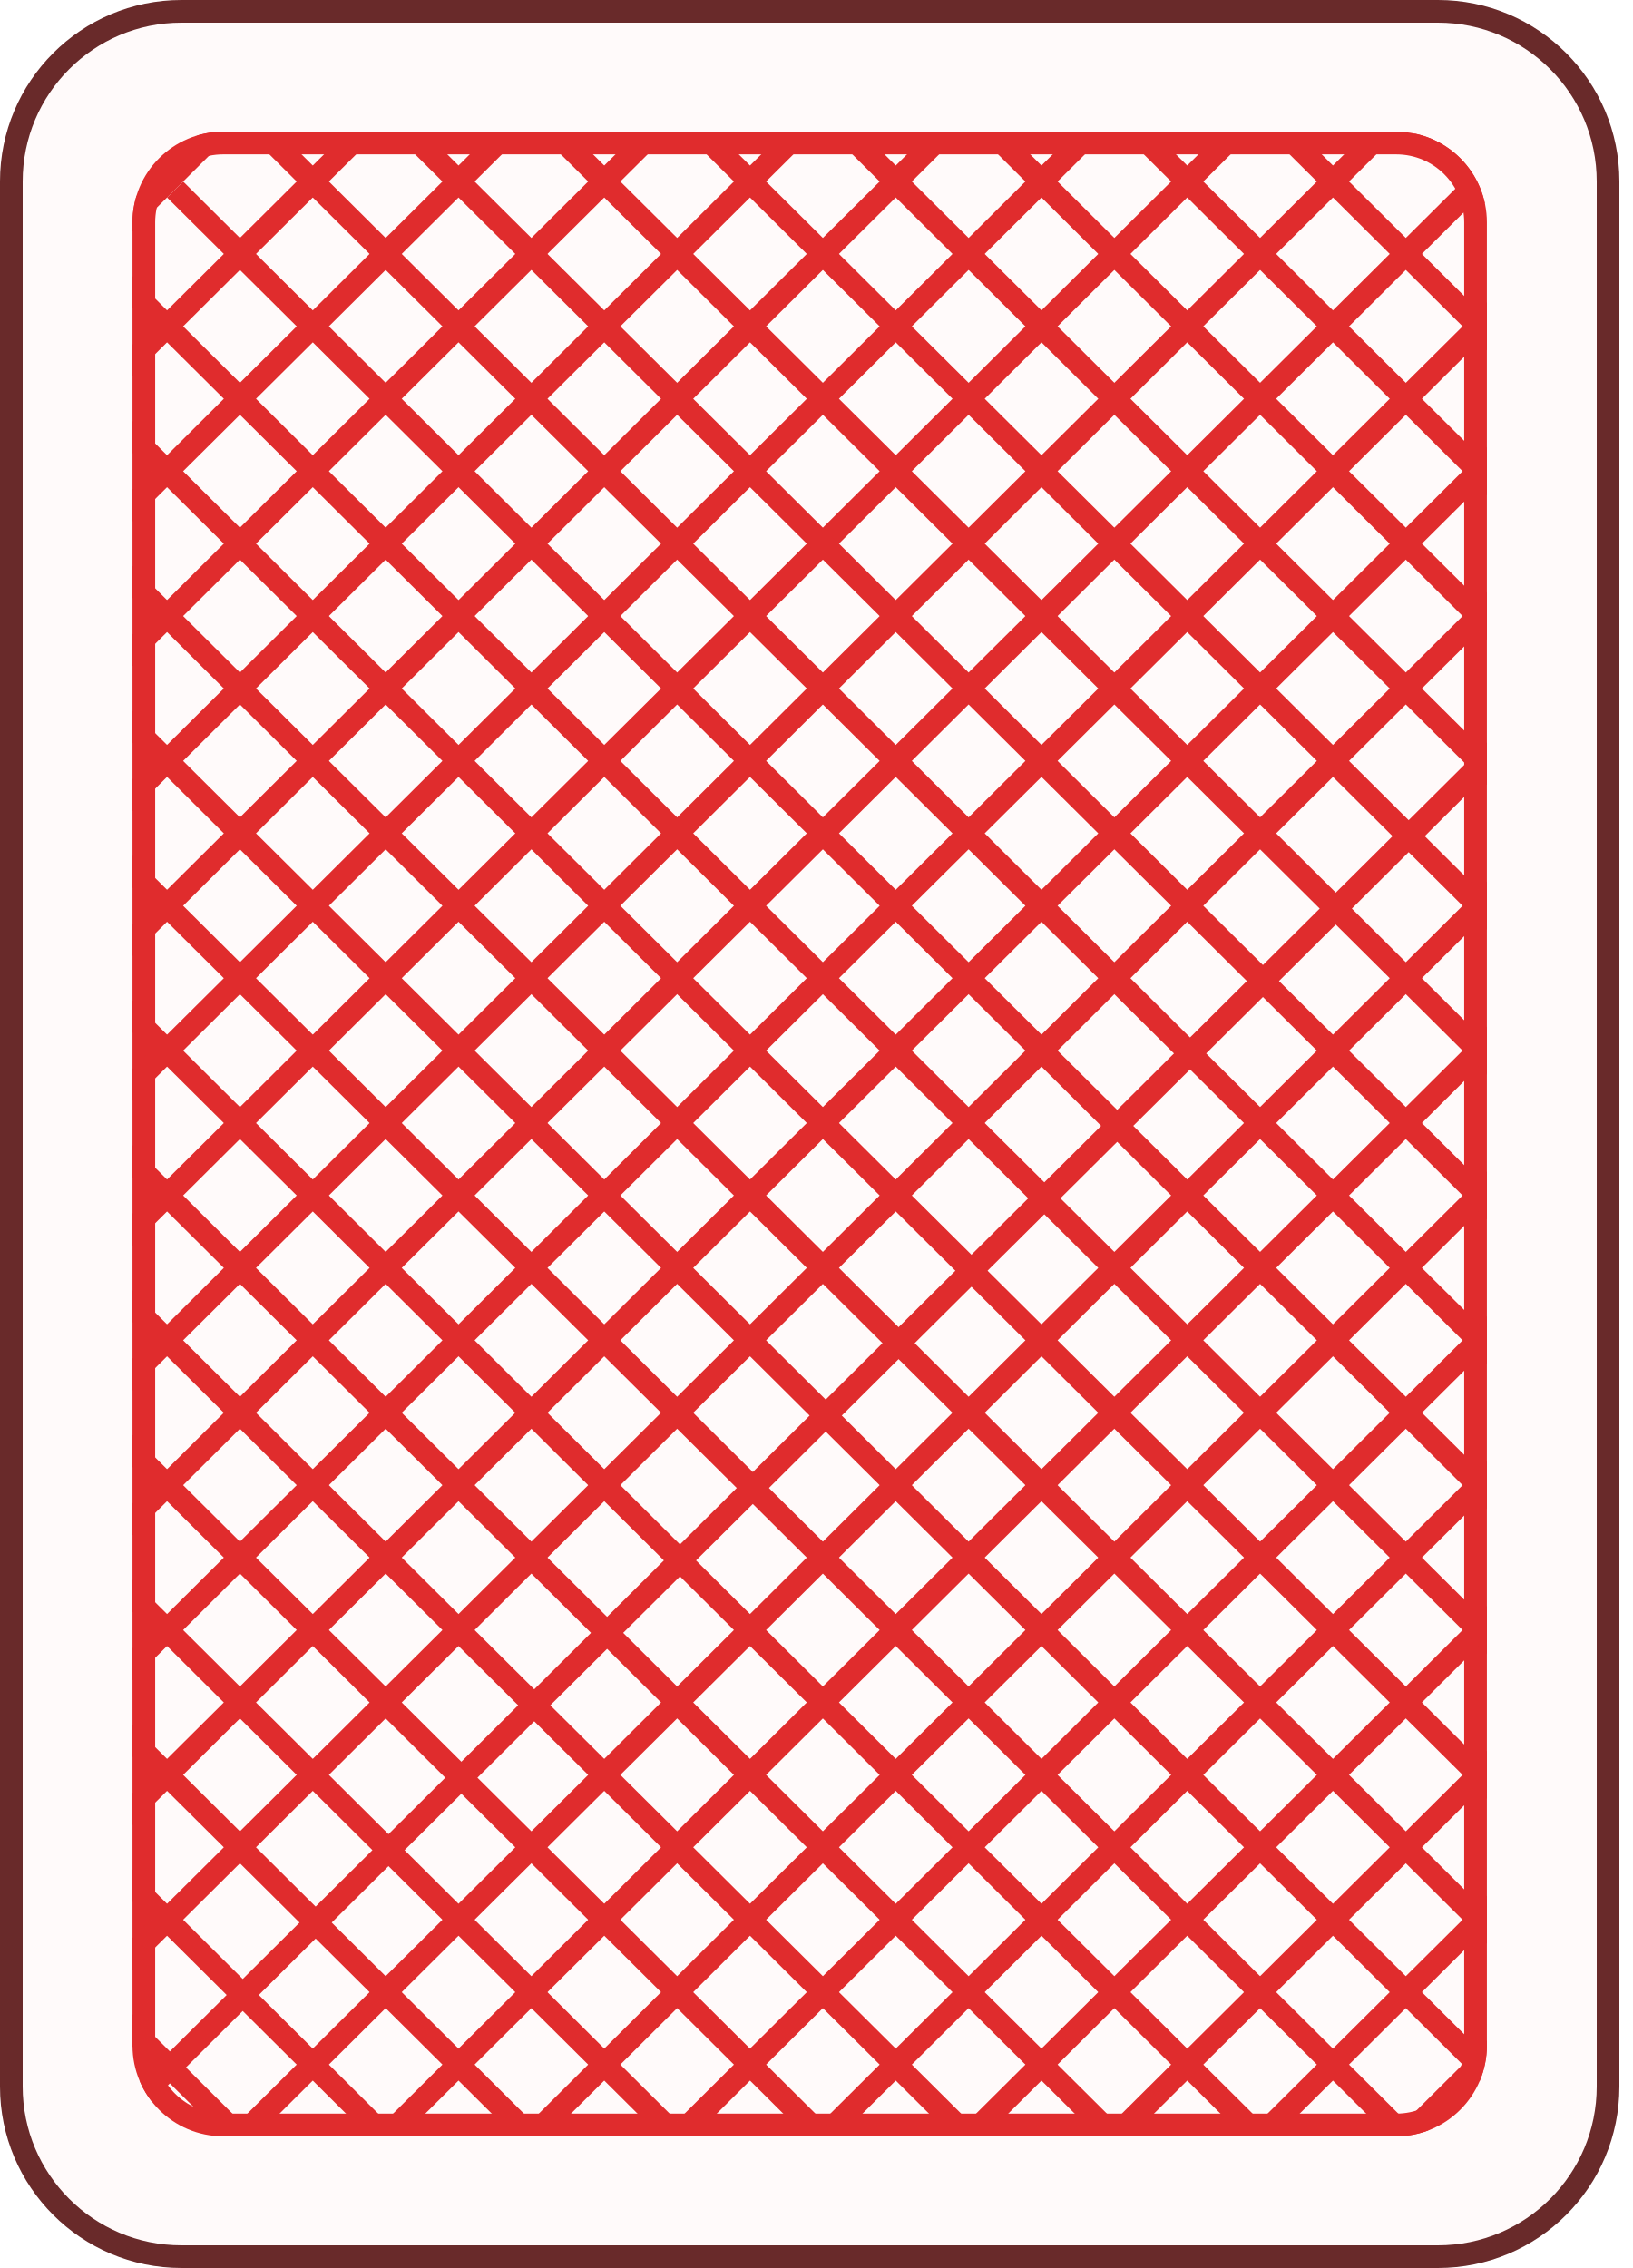
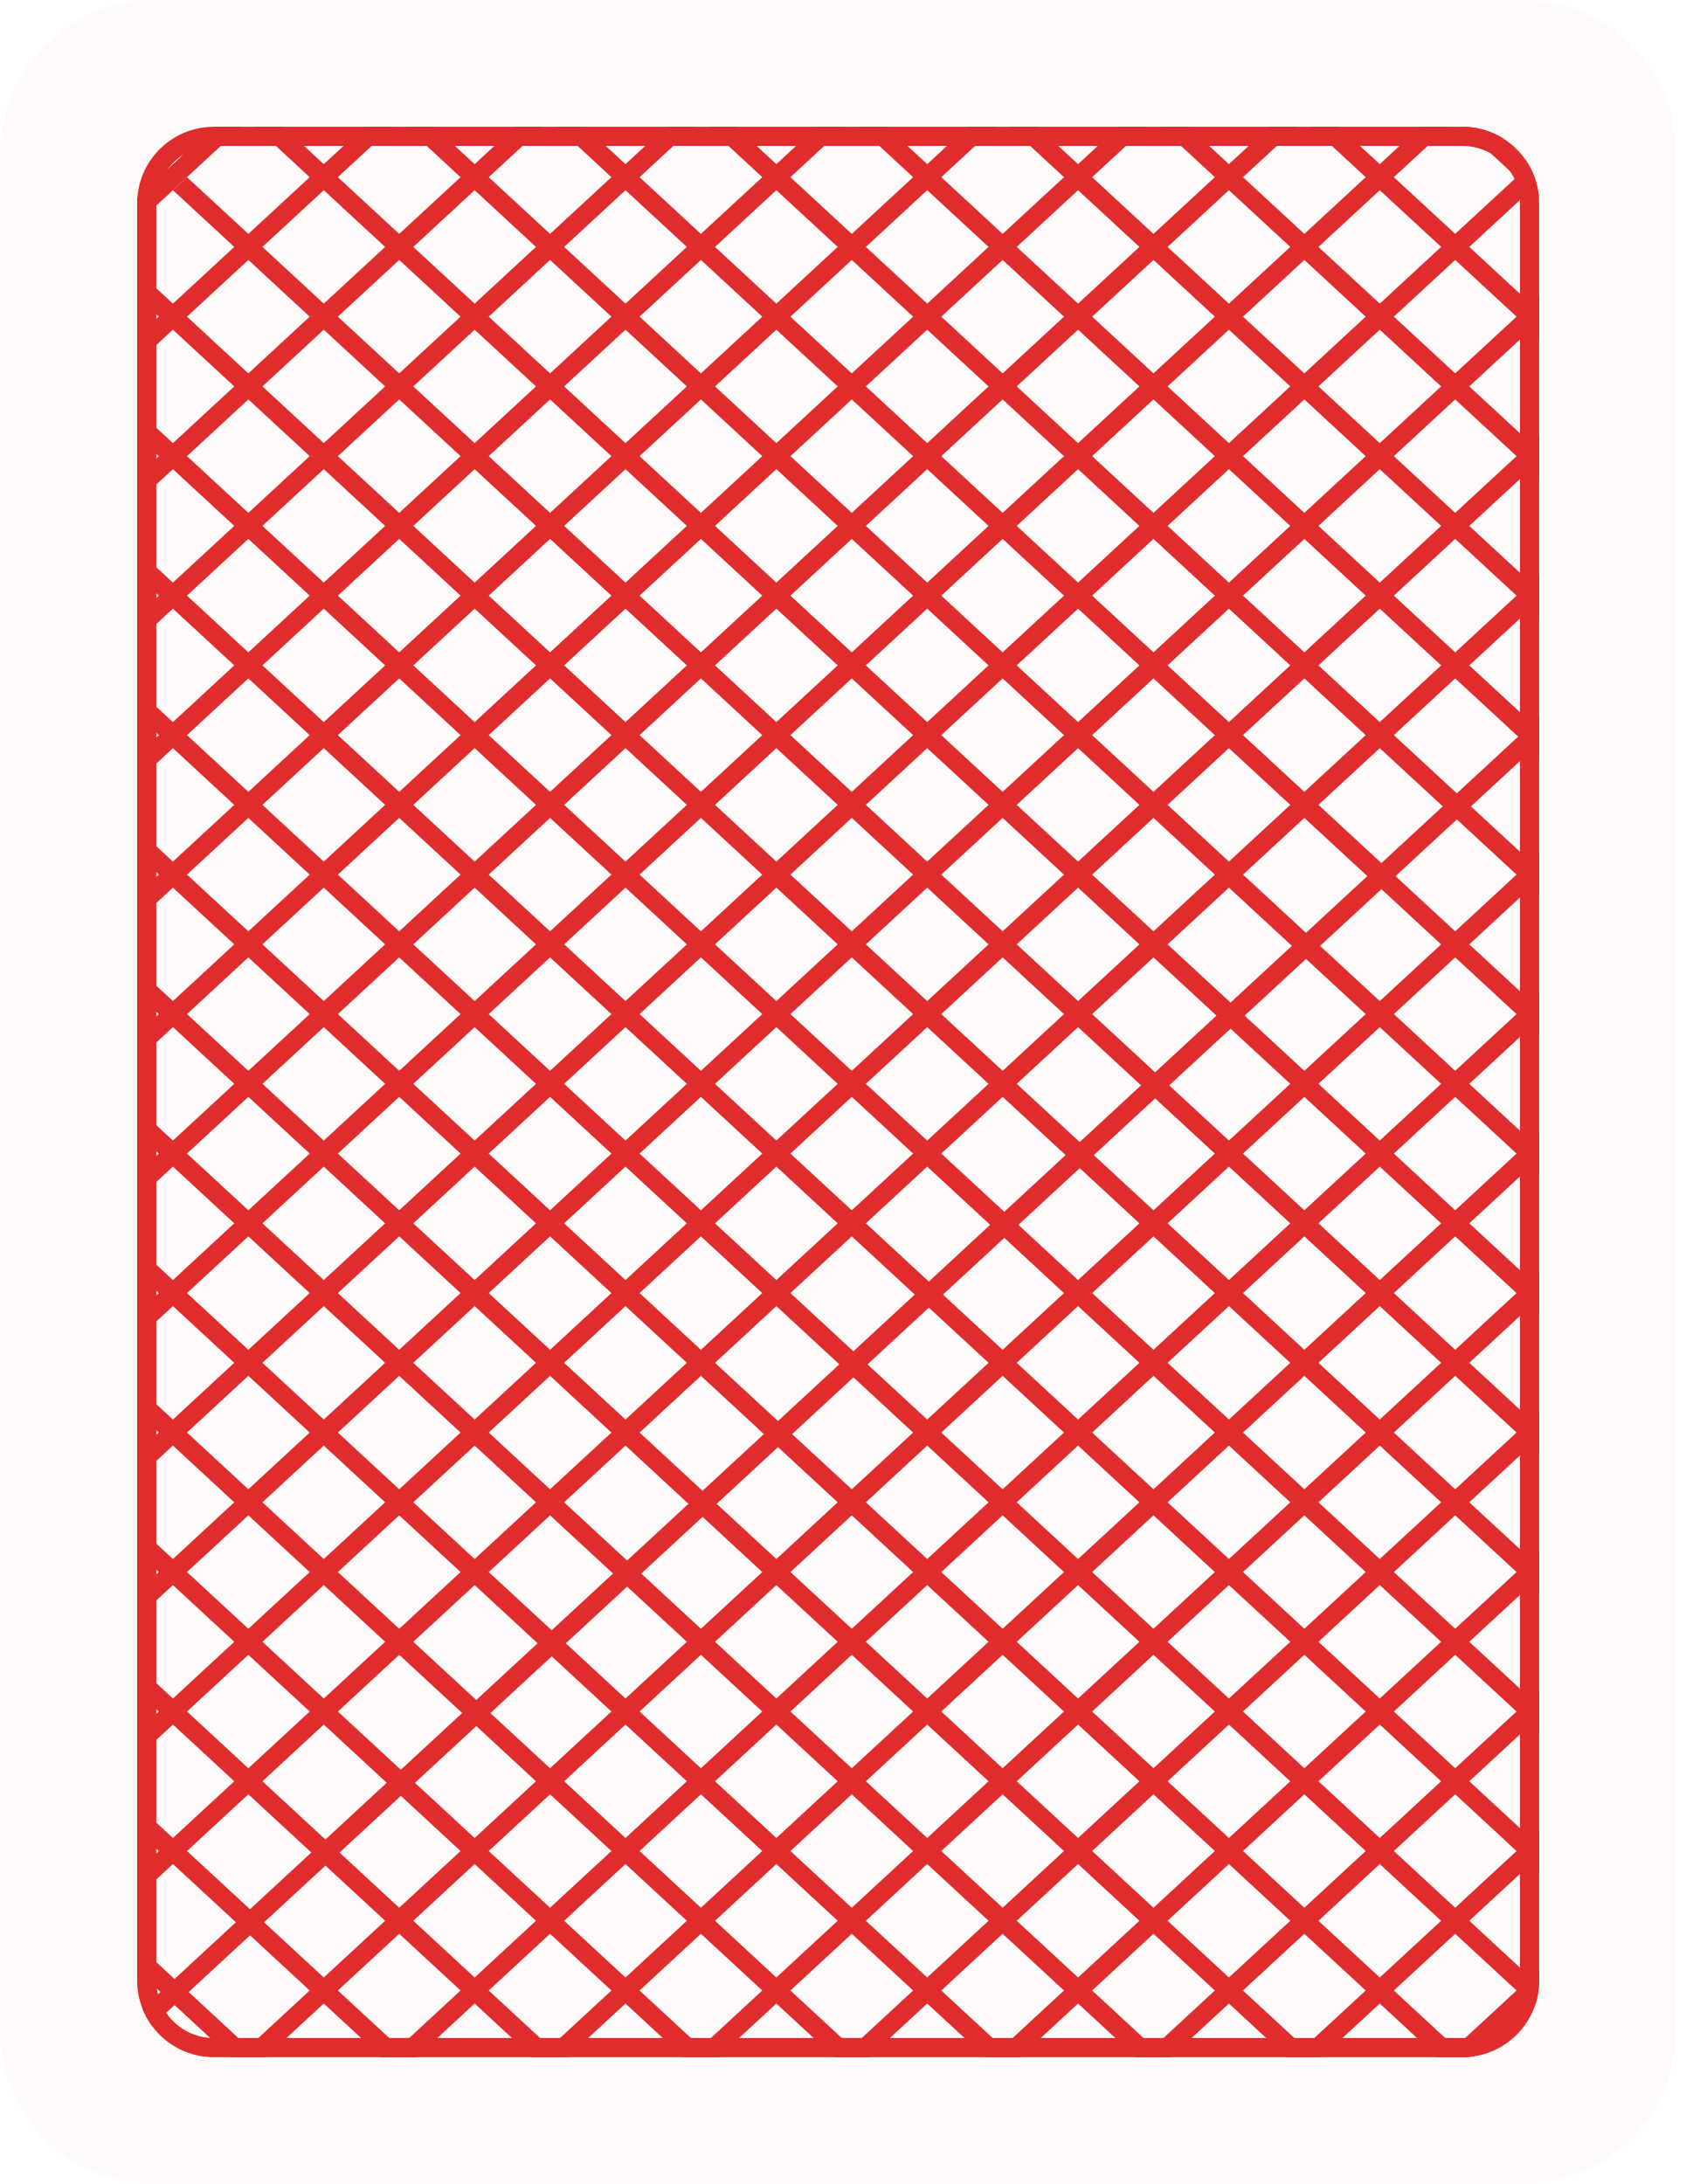
- <svg xmlns="http://www.w3.org/2000/svg" width="72" height="100" viewBox="0 0 72 100" fill="none">
-   <rect x="0.5" y="0.5" width="70.4" height="99" rx="7.5" fill="#FFFAFA" stroke="#692A2A" />
-   <rect x="6.342" y="6.306" width="58.716" height="87.387" rx="3.5" stroke="#E02C2D" />
-   <mask id="mask0_179_271" style="mask-type:alpha" maskUnits="userSpaceOnUse" x="5" y="5" width="61" height="90">
-     <rect x="5.842" y="5.806" width="59.716" height="88.387" rx="4" fill="#992929" />
+ <svg xmlns="http://www.w3.org/2000/svg" width="88" height="114" viewBox="0 0 88 114" fill="none">
+   <rect width="87.5" height="114" rx="8" fill="#FFFAFA" />
+   <rect x="7.659" y="7.119" width="72.182" height="99.761" rx="3.5" stroke="#E02C2D" />
+   <mask id="mask0_183_379" style="mask-type:alpha" maskUnits="userSpaceOnUse" x="7" y="6" width="74" height="102">
+     <rect x="7.159" y="6.619" width="73.182" height="100.761" rx="4" fill="#992929" />
  </mask>
-   <g mask="url(#mask0_179_271)">
-     <line y1="-0.5" x2="102.894" y2="-0.5" transform="matrix(0.70925 -0.704957 0.70925 0.704957 -34.4019 50.222)" stroke="#E02C2D" />
-     <line y1="-0.5" x2="102.894" y2="-0.5" transform="matrix(0.70925 0.704957 -0.70925 0.704957 39.4937 -23.2258)" stroke="#E02C2D" />
-     <line y1="-0.5" x2="102.894" y2="-0.5" transform="matrix(0.70925 -0.704957 0.70925 0.704957 -15.1245 69.3824)" stroke="#E02C2D" />
-     <line y1="-0.5" x2="102.894" y2="-0.5" transform="matrix(0.70925 0.704957 -0.70925 0.704957 20.2163 -4.06549)" stroke="#E02C2D" />
-     <line y1="-0.5" x2="102.894" y2="-0.5" transform="matrix(0.70925 -0.704957 0.70925 0.704957 4.15234 88.5427)" stroke="#E02C2D" />
-     <line y1="-0.5" x2="102.894" y2="-0.5" transform="matrix(0.70925 0.704957 -0.70925 0.704957 0.939453 15.0948)" stroke="#E02C2D" />
-     <line y1="-0.5" x2="102.894" y2="-0.5" transform="matrix(0.70925 -0.704957 0.70925 0.704957 23.4297 107.703)" stroke="#E02C2D" />
-     <line y1="-0.5" x2="102.894" y2="-0.5" transform="matrix(0.70925 0.704957 -0.70925 0.704957 -18.3374 34.2551)" stroke="#E02C2D" />
-     <line y1="-0.5" x2="102.894" y2="-0.5" transform="matrix(0.70925 -0.704957 0.70925 0.704957 -24.7637 59.8022)" stroke="#E02C2D" />
-     <line y1="-0.5" x2="102.894" y2="-0.5" transform="matrix(0.70925 0.704957 -0.70925 0.704957 29.855 -13.6457)" stroke="#E02C2D" />
-     <line y1="-0.5" x2="102.894" y2="-0.5" transform="matrix(0.70925 -0.704957 0.70925 0.704957 -5.48633 78.9625)" stroke="#E02C2D" />
-     <line y1="-0.5" x2="102.894" y2="-0.5" transform="matrix(0.70925 0.704957 -0.70925 0.704957 10.5776 5.51471)" stroke="#E02C2D" />
-     <line y1="-0.5" x2="102.894" y2="-0.5" transform="matrix(0.70925 -0.704957 0.70925 0.704957 13.7905 98.1228)" stroke="#E02C2D" />
-     <line y1="-0.5" x2="102.894" y2="-0.5" transform="matrix(0.70925 0.704957 -0.70925 0.704957 -8.69922 24.675)" stroke="#E02C2D" />
-     <line y1="-0.5" x2="102.894" y2="-0.5" transform="matrix(0.70925 -0.704957 0.70925 0.704957 33.0679 117.283)" stroke="#E02C2D" />
-     <line y1="-0.5" x2="102.894" y2="-0.5" transform="matrix(0.70925 0.704957 -0.70925 0.704957 -27.9761 43.8352)" stroke="#E02C2D" />
-     <line y1="-0.5" x2="102.894" y2="-0.5" transform="matrix(0.70925 -0.704957 0.70925 0.704957 -31.189 53.4154)" stroke="#E02C2D" />
-     <line y1="-0.5" x2="102.894" y2="-0.5" transform="matrix(0.70925 0.704957 -0.70925 0.704957 36.2803 -20.0323)" stroke="#E02C2D" />
-     <line y1="-0.5" x2="102.894" y2="-0.5" transform="matrix(0.70925 -0.704957 0.70925 0.704957 -11.9116 72.5757)" stroke="#E02C2D" />
-     <line y1="-0.5" x2="102.894" y2="-0.5" transform="matrix(0.70925 0.704957 -0.70925 0.704957 17.0034 -0.87207)" stroke="#E02C2D" />
-     <path d="M5.517 93.117L80.113 18.972" stroke="#E02C2D" />
-     <line y1="-0.5" x2="102.894" y2="-0.5" transform="matrix(0.70925 0.704957 -0.70925 0.704957 -2.27344 18.2882)" stroke="#E02C2D" />
-     <line y1="-0.5" x2="102.894" y2="-0.5" transform="matrix(0.70925 -0.704957 0.70925 0.704957 26.6421 110.896)" stroke="#E02C2D" />
-     <line y1="-0.5" x2="102.894" y2="-0.5" transform="matrix(0.70925 0.704957 -0.70925 0.704957 -21.5503 37.4486)" stroke="#E02C2D" />
-     <line y1="-0.5" x2="102.894" y2="-0.5" transform="matrix(0.70925 -0.704957 0.70925 0.704957 -21.5503 62.9956)" stroke="#E02C2D" />
-     <line y1="-0.5" x2="102.894" y2="-0.5" transform="matrix(0.70925 0.704957 -0.70925 0.704957 26.6421 -10.4522)" stroke="#E02C2D" />
-     <line y1="-0.5" x2="102.894" y2="-0.5" transform="matrix(0.70925 -0.704957 0.70925 0.704957 -2.27344 82.156)" stroke="#E02C2D" />
-     <line y1="-0.5" x2="102.894" y2="-0.5" transform="matrix(0.70925 0.704957 -0.70925 0.704957 7.36523 8.70807)" stroke="#E02C2D" />
-     <line y1="-0.5" x2="102.894" y2="-0.5" transform="matrix(0.70925 -0.704957 0.70925 0.704957 17.0034 101.316)" stroke="#E02C2D" />
-     <line y1="-0.5" x2="102.894" y2="-0.5" transform="matrix(0.70925 0.704957 -0.70925 0.704957 -11.9116 27.8685)" stroke="#E02C2D" />
-     <line y1="-0.5" x2="102.894" y2="-0.5" transform="matrix(0.70925 -0.704957 0.70925 0.704957 36.2803 120.477)" stroke="#E02C2D" />
-     <line y1="-0.5" x2="102.894" y2="-0.5" transform="matrix(0.70925 0.704957 -0.70925 0.704957 -31.189 47.0288)" stroke="#E02C2D" />
-     <line y1="-0.5" x2="102.894" y2="-0.5" transform="matrix(0.70925 -0.704957 0.70925 0.704957 -27.9761 56.6089)" stroke="#E02C2D" />
-     <line y1="-0.5" x2="102.894" y2="-0.5" transform="matrix(0.70925 0.704957 -0.70925 0.704957 33.0679 -16.8391)" stroke="#E02C2D" />
-     <line y1="-0.5" x2="102.894" y2="-0.5" transform="matrix(0.70925 -0.704957 0.70925 0.704957 -8.69922 75.7693)" stroke="#E02C2D" />
-     <line y1="-0.5" x2="102.894" y2="-0.5" transform="matrix(0.70925 0.704957 -0.70925 0.704957 13.7905 2.32129)" stroke="#E02C2D" />
-     <line y1="-0.5" x2="102.894" y2="-0.5" transform="matrix(0.70925 -0.704957 0.70925 0.704957 10.5776 94.9296)" stroke="#E02C2D" />
-     <line y1="-0.5" x2="102.894" y2="-0.5" transform="matrix(0.70925 0.704957 -0.70925 0.704957 -5.48633 21.4816)" stroke="#E02C2D" />
-     <line y1="-0.5" x2="102.894" y2="-0.5" transform="matrix(0.70925 -0.704957 0.70925 0.704957 29.855 114.09)" stroke="#E02C2D" />
-     <line y1="-0.5" x2="102.894" y2="-0.5" transform="matrix(0.70925 0.704957 -0.70925 0.704957 -24.7637 40.642)" stroke="#E02C2D" />
-     <line y1="-0.5" x2="102.894" y2="-0.5" transform="matrix(0.70925 -0.704957 0.70925 0.704957 -18.3374 66.1891)" stroke="#E02C2D" />
-     <line y1="-0.5" x2="102.894" y2="-0.5" transform="matrix(0.70925 0.704957 -0.70925 0.704957 23.4297 -7.25885)" stroke="#E02C2D" />
-     <line y1="-0.5" x2="102.894" y2="-0.5" transform="matrix(0.70925 -0.704957 0.70925 0.704957 0.939453 85.3494)" stroke="#E02C2D" />
-     <line y1="-0.5" x2="102.894" y2="-0.5" transform="matrix(0.70925 0.704957 -0.70925 0.704957 4.15234 11.9014)" stroke="#E02C2D" />
-     <line y1="-0.5" x2="102.894" y2="-0.5" transform="matrix(0.70925 -0.704957 0.70925 0.704957 20.2163 104.51)" stroke="#E02C2D" />
-     <line y1="-0.5" x2="102.894" y2="-0.5" transform="matrix(0.70925 0.704957 -0.70925 0.704957 -15.1245 31.0618)" stroke="#E02C2D" />
-     <line y1="-0.5" x2="102.894" y2="-0.5" transform="matrix(0.70925 -0.704957 0.70925 0.704957 39.4937 123.67)" stroke="#E02C2D" />
-     <line y1="-0.5" x2="102.894" y2="-0.5" transform="matrix(0.70925 0.704957 -0.70925 0.704957 -34.4019 50.222)" stroke="#E02C2D" />
+   <g mask="url(#mask0_183_379)">
+     <line y1="-0.5" x2="121.803" y2="-0.5" transform="matrix(0.734243 -0.678887 0.734243 0.678887 -42.1592 57.2532)" stroke="#E02C2D" />
+     <line y1="-0.5" x2="121.803" y2="-0.5" transform="matrix(0.734243 0.678887 -0.734243 0.678887 48.3989 -26.4774)" stroke="#E02C2D" />
+     <line y1="-0.5" x2="121.803" y2="-0.5" transform="matrix(0.734243 -0.678887 0.734243 0.678887 -18.5352 79.0959)" stroke="#E02C2D" />
+     <line y1="-0.5" x2="121.803" y2="-0.5" transform="matrix(0.734243 0.678887 -0.734243 0.678887 24.7749 -4.63464)" stroke="#E02C2D" />
+     <line y1="-0.5" x2="121.803" y2="-0.5" transform="matrix(0.734243 -0.678887 0.734243 0.678887 5.08887 100.939)" stroke="#E02C2D" />
+     <line y1="-0.5" x2="121.803" y2="-0.5" transform="matrix(0.734243 0.678887 -0.734243 0.678887 1.15137 17.2081)" stroke="#E02C2D" />
+     <line y1="-0.5" x2="121.803" y2="-0.5" transform="matrix(0.734243 -0.678887 0.734243 0.678887 28.7129 122.781)" stroke="#E02C2D" />
+     <line y1="-0.5" x2="121.803" y2="-0.5" transform="matrix(0.734243 0.678887 -0.734243 0.678887 -22.4722 39.0508)" stroke="#E02C2D" />
+     <line y1="-0.5" x2="121.803" y2="-0.5" transform="matrix(0.734243 -0.678887 0.734243 0.678887 -30.3477 68.1746)" stroke="#E02C2D" />
+     <line y1="-0.5" x2="121.803" y2="-0.5" transform="matrix(0.734243 0.678887 -0.734243 0.678887 36.5869 -15.5561)" stroke="#E02C2D" />
+     <line y1="-0.5" x2="121.803" y2="-0.5" transform="matrix(0.734243 -0.678887 0.734243 0.678887 -6.72363 90.0173)" stroke="#E02C2D" />
+     <line y1="-0.5" x2="121.803" y2="-0.5" transform="matrix(0.734243 0.678887 -0.734243 0.678887 12.9629 6.28674)" stroke="#E02C2D" />
+     <line y1="-0.5" x2="121.803" y2="-0.5" transform="matrix(0.734243 -0.678887 0.734243 0.678887 16.9004 111.86)" stroke="#E02C2D" />
+     <line y1="-0.5" x2="121.803" y2="-0.5" transform="matrix(0.734243 0.678887 -0.734243 0.678887 -10.6606 28.1295)" stroke="#E02C2D" />
+     <line y1="-0.5" x2="121.803" y2="-0.5" transform="matrix(0.734243 -0.678887 0.734243 0.678887 40.5244 133.703)" stroke="#E02C2D" />
+     <line y1="-0.5" x2="121.803" y2="-0.5" transform="matrix(0.734243 0.678887 -0.734243 0.678887 -34.2842 49.9722)" stroke="#E02C2D" />
+     <line y1="-0.5" x2="121.803" y2="-0.5" transform="matrix(0.734243 -0.678887 0.734243 0.678887 -38.2217 60.8936)" stroke="#E02C2D" />
+     <line y1="-0.5" x2="121.803" y2="-0.5" transform="matrix(0.734243 0.678887 -0.734243 0.678887 44.4609 -22.8369)" stroke="#E02C2D" />
+     <line y1="-0.5" x2="121.803" y2="-0.5" transform="matrix(0.734243 -0.678887 0.734243 0.678887 -14.5977 82.7363)" stroke="#E02C2D" />
+     <line y1="-0.5" x2="121.803" y2="-0.5" transform="matrix(0.734243 0.678887 -0.734243 0.678887 20.8374 -0.994141)" stroke="#E02C2D" />
+     <path d="M6.761 106.153L98.178 21.628" stroke="#E02C2D" />
+     <line y1="-0.5" x2="121.803" y2="-0.5" transform="matrix(0.734243 0.678887 -0.734243 0.678887 -2.78613 20.8486)" stroke="#E02C2D" />
+     <line y1="-0.5" x2="121.803" y2="-0.5" transform="matrix(0.734243 -0.678887 0.734243 0.678887 32.6494 126.422)" stroke="#E02C2D" />
+     <line y1="-0.5" x2="121.803" y2="-0.5" transform="matrix(0.734243 0.678887 -0.734243 0.678887 -26.4097 42.6914)" stroke="#E02C2D" />
+     <line y1="-0.5" x2="121.803" y2="-0.5" transform="matrix(0.734243 -0.678887 0.734243 0.678887 -26.4097 71.8149)" stroke="#E02C2D" />
+     <line y1="-0.5" x2="121.803" y2="-0.5" transform="matrix(0.734243 0.678887 -0.734243 0.678887 32.6494 -11.9155)" stroke="#E02C2D" />
+     <line y1="-0.5" x2="121.803" y2="-0.5" transform="matrix(0.734243 -0.678887 0.734243 0.678887 -2.78613 93.6578)" stroke="#E02C2D" />
+     <line y1="-0.5" x2="121.803" y2="-0.5" transform="matrix(0.734243 0.678887 -0.734243 0.678887 9.02588 9.92719)" stroke="#E02C2D" />
+     <line y1="-0.5" x2="121.803" y2="-0.5" transform="matrix(0.734243 -0.678887 0.734243 0.678887 20.8374 115.501)" stroke="#E02C2D" />
+     <line y1="-0.5" x2="121.803" y2="-0.5" transform="matrix(0.734243 0.678887 -0.734243 0.678887 -14.5977 31.7701)" stroke="#E02C2D" />
+     <line y1="-0.5" x2="121.803" y2="-0.5" transform="matrix(0.734243 -0.678887 0.734243 0.678887 44.4609 137.343)" stroke="#E02C2D" />
+     <line y1="-0.5" x2="121.803" y2="-0.5" transform="matrix(0.734243 0.678887 -0.734243 0.678887 -38.2217 53.6128)" stroke="#E02C2D" />
+     <line y1="-0.5" x2="121.803" y2="-0.5" transform="matrix(0.734243 -0.678887 0.734243 0.678887 -34.2842 64.5342)" stroke="#E02C2D" />
+     <line y1="-0.5" x2="121.803" y2="-0.5" transform="matrix(0.734243 0.678887 -0.734243 0.678887 40.5244 -19.1965)" stroke="#E02C2D" />
+     <line y1="-0.5" x2="121.803" y2="-0.5" transform="matrix(0.734243 -0.678887 0.734243 0.678887 -10.6606 86.377)" stroke="#E02C2D" />
+     <line y1="-0.5" x2="121.803" y2="-0.5" transform="matrix(0.734243 0.678887 -0.734243 0.678887 16.9004 2.64624)" stroke="#E02C2D" />
+     <line y1="-0.5" x2="121.803" y2="-0.5" transform="matrix(0.734243 -0.678887 0.734243 0.678887 12.9629 108.22)" stroke="#E02C2D" />
+     <line y1="-0.5" x2="121.803" y2="-0.5" transform="matrix(0.734243 0.678887 -0.734243 0.678887 -6.72363 24.4891)" stroke="#E02C2D" />
+     <line y1="-0.5" x2="121.803" y2="-0.5" transform="matrix(0.734243 -0.678887 0.734243 0.678887 36.5869 130.062)" stroke="#E02C2D" />
+     <line y1="-0.5" x2="121.803" y2="-0.5" transform="matrix(0.734243 0.678887 -0.734243 0.678887 -30.3477 46.3318)" stroke="#E02C2D" />
+     <line y1="-0.5" x2="121.803" y2="-0.5" transform="matrix(0.734243 -0.678887 0.734243 0.678887 -22.4722 75.4556)" stroke="#E02C2D" />
+     <line y1="-0.5" x2="121.803" y2="-0.5" transform="matrix(0.734243 0.678887 -0.734243 0.678887 28.7129 -8.27509)" stroke="#E02C2D" />
+     <line y1="-0.5" x2="121.803" y2="-0.5" transform="matrix(0.734243 -0.678887 0.734243 0.678887 1.15137 97.2983)" stroke="#E02C2D" />
+     <line y1="-0.5" x2="121.803" y2="-0.5" transform="matrix(0.734243 0.678887 -0.734243 0.678887 5.08887 13.5676)" stroke="#E02C2D" />
+     <line y1="-0.5" x2="121.803" y2="-0.5" transform="matrix(0.734243 -0.678887 0.734243 0.678887 24.7749 119.141)" stroke="#E02C2D" />
+     <line y1="-0.5" x2="121.803" y2="-0.5" transform="matrix(0.734243 0.678887 -0.734243 0.678887 -18.5352 35.4104)" stroke="#E02C2D" />
+     <line y1="-0.5" x2="121.803" y2="-0.5" transform="matrix(0.734243 -0.678887 0.734243 0.678887 48.3989 140.984)" stroke="#E02C2D" />
+     <line y1="-0.5" x2="121.803" y2="-0.5" transform="matrix(0.734243 0.678887 -0.734243 0.678887 -42.1592 57.2532)" stroke="#E02C2D" />
  </g>
</svg>
